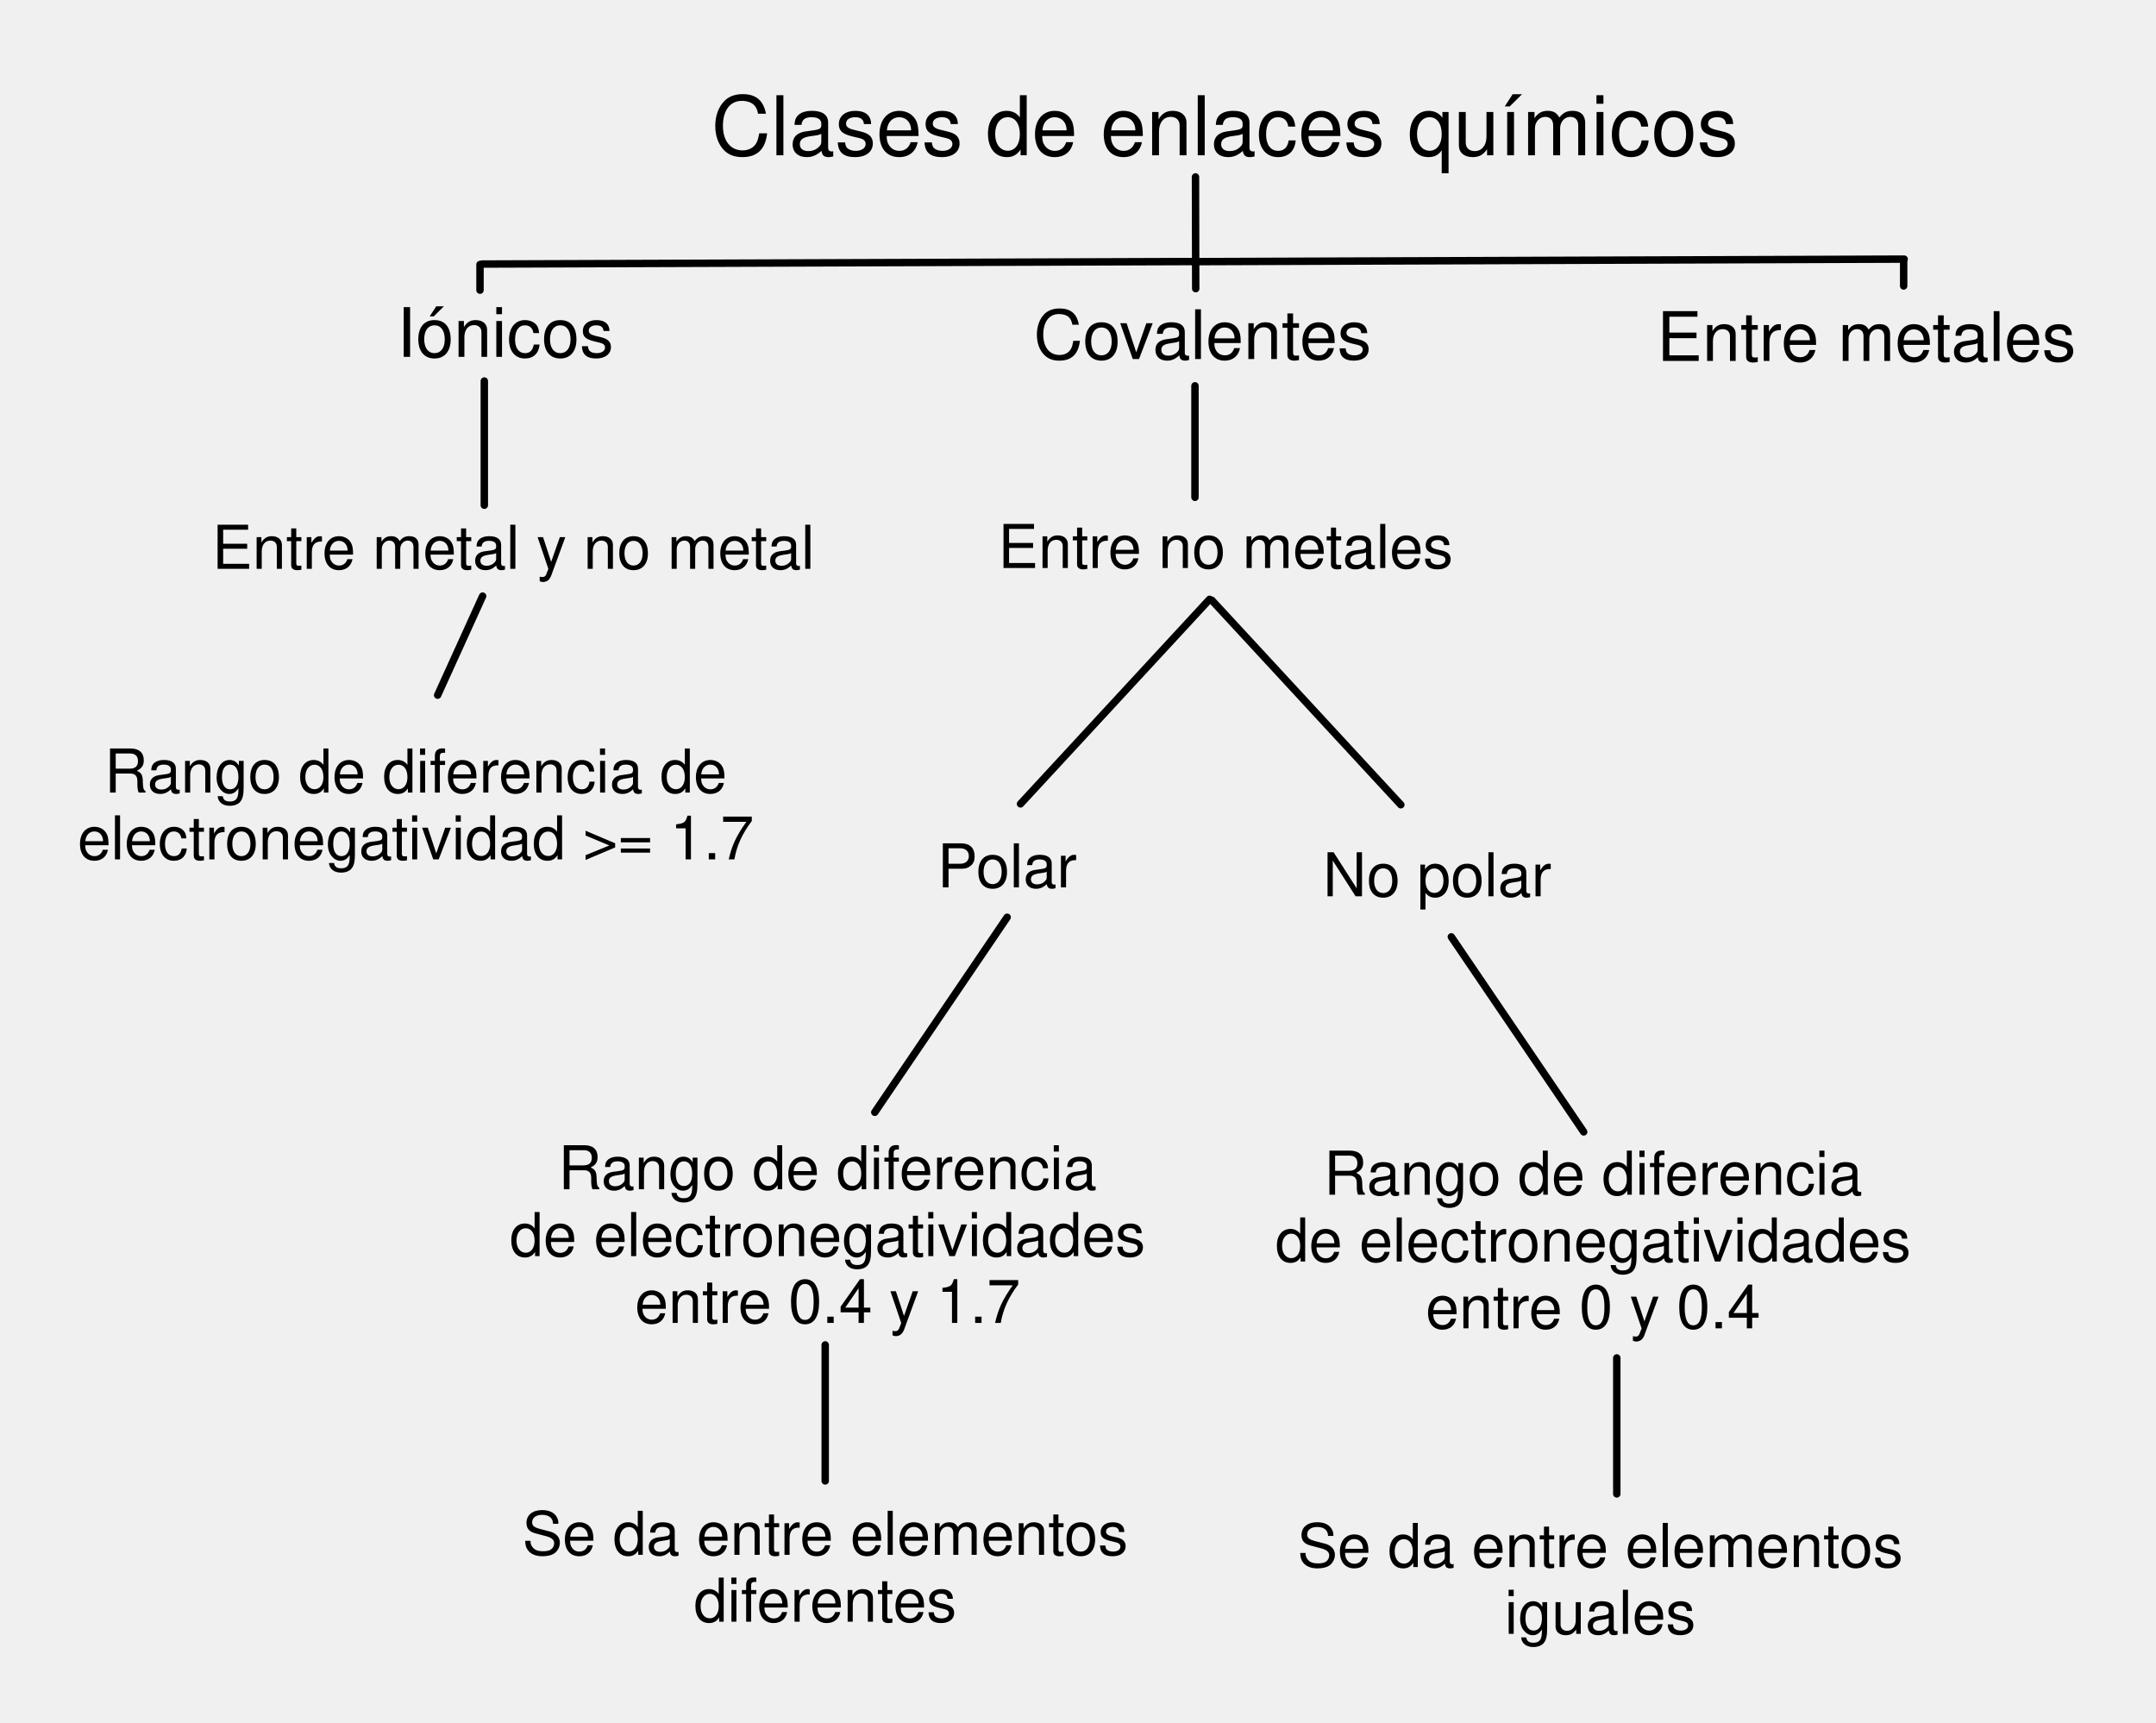
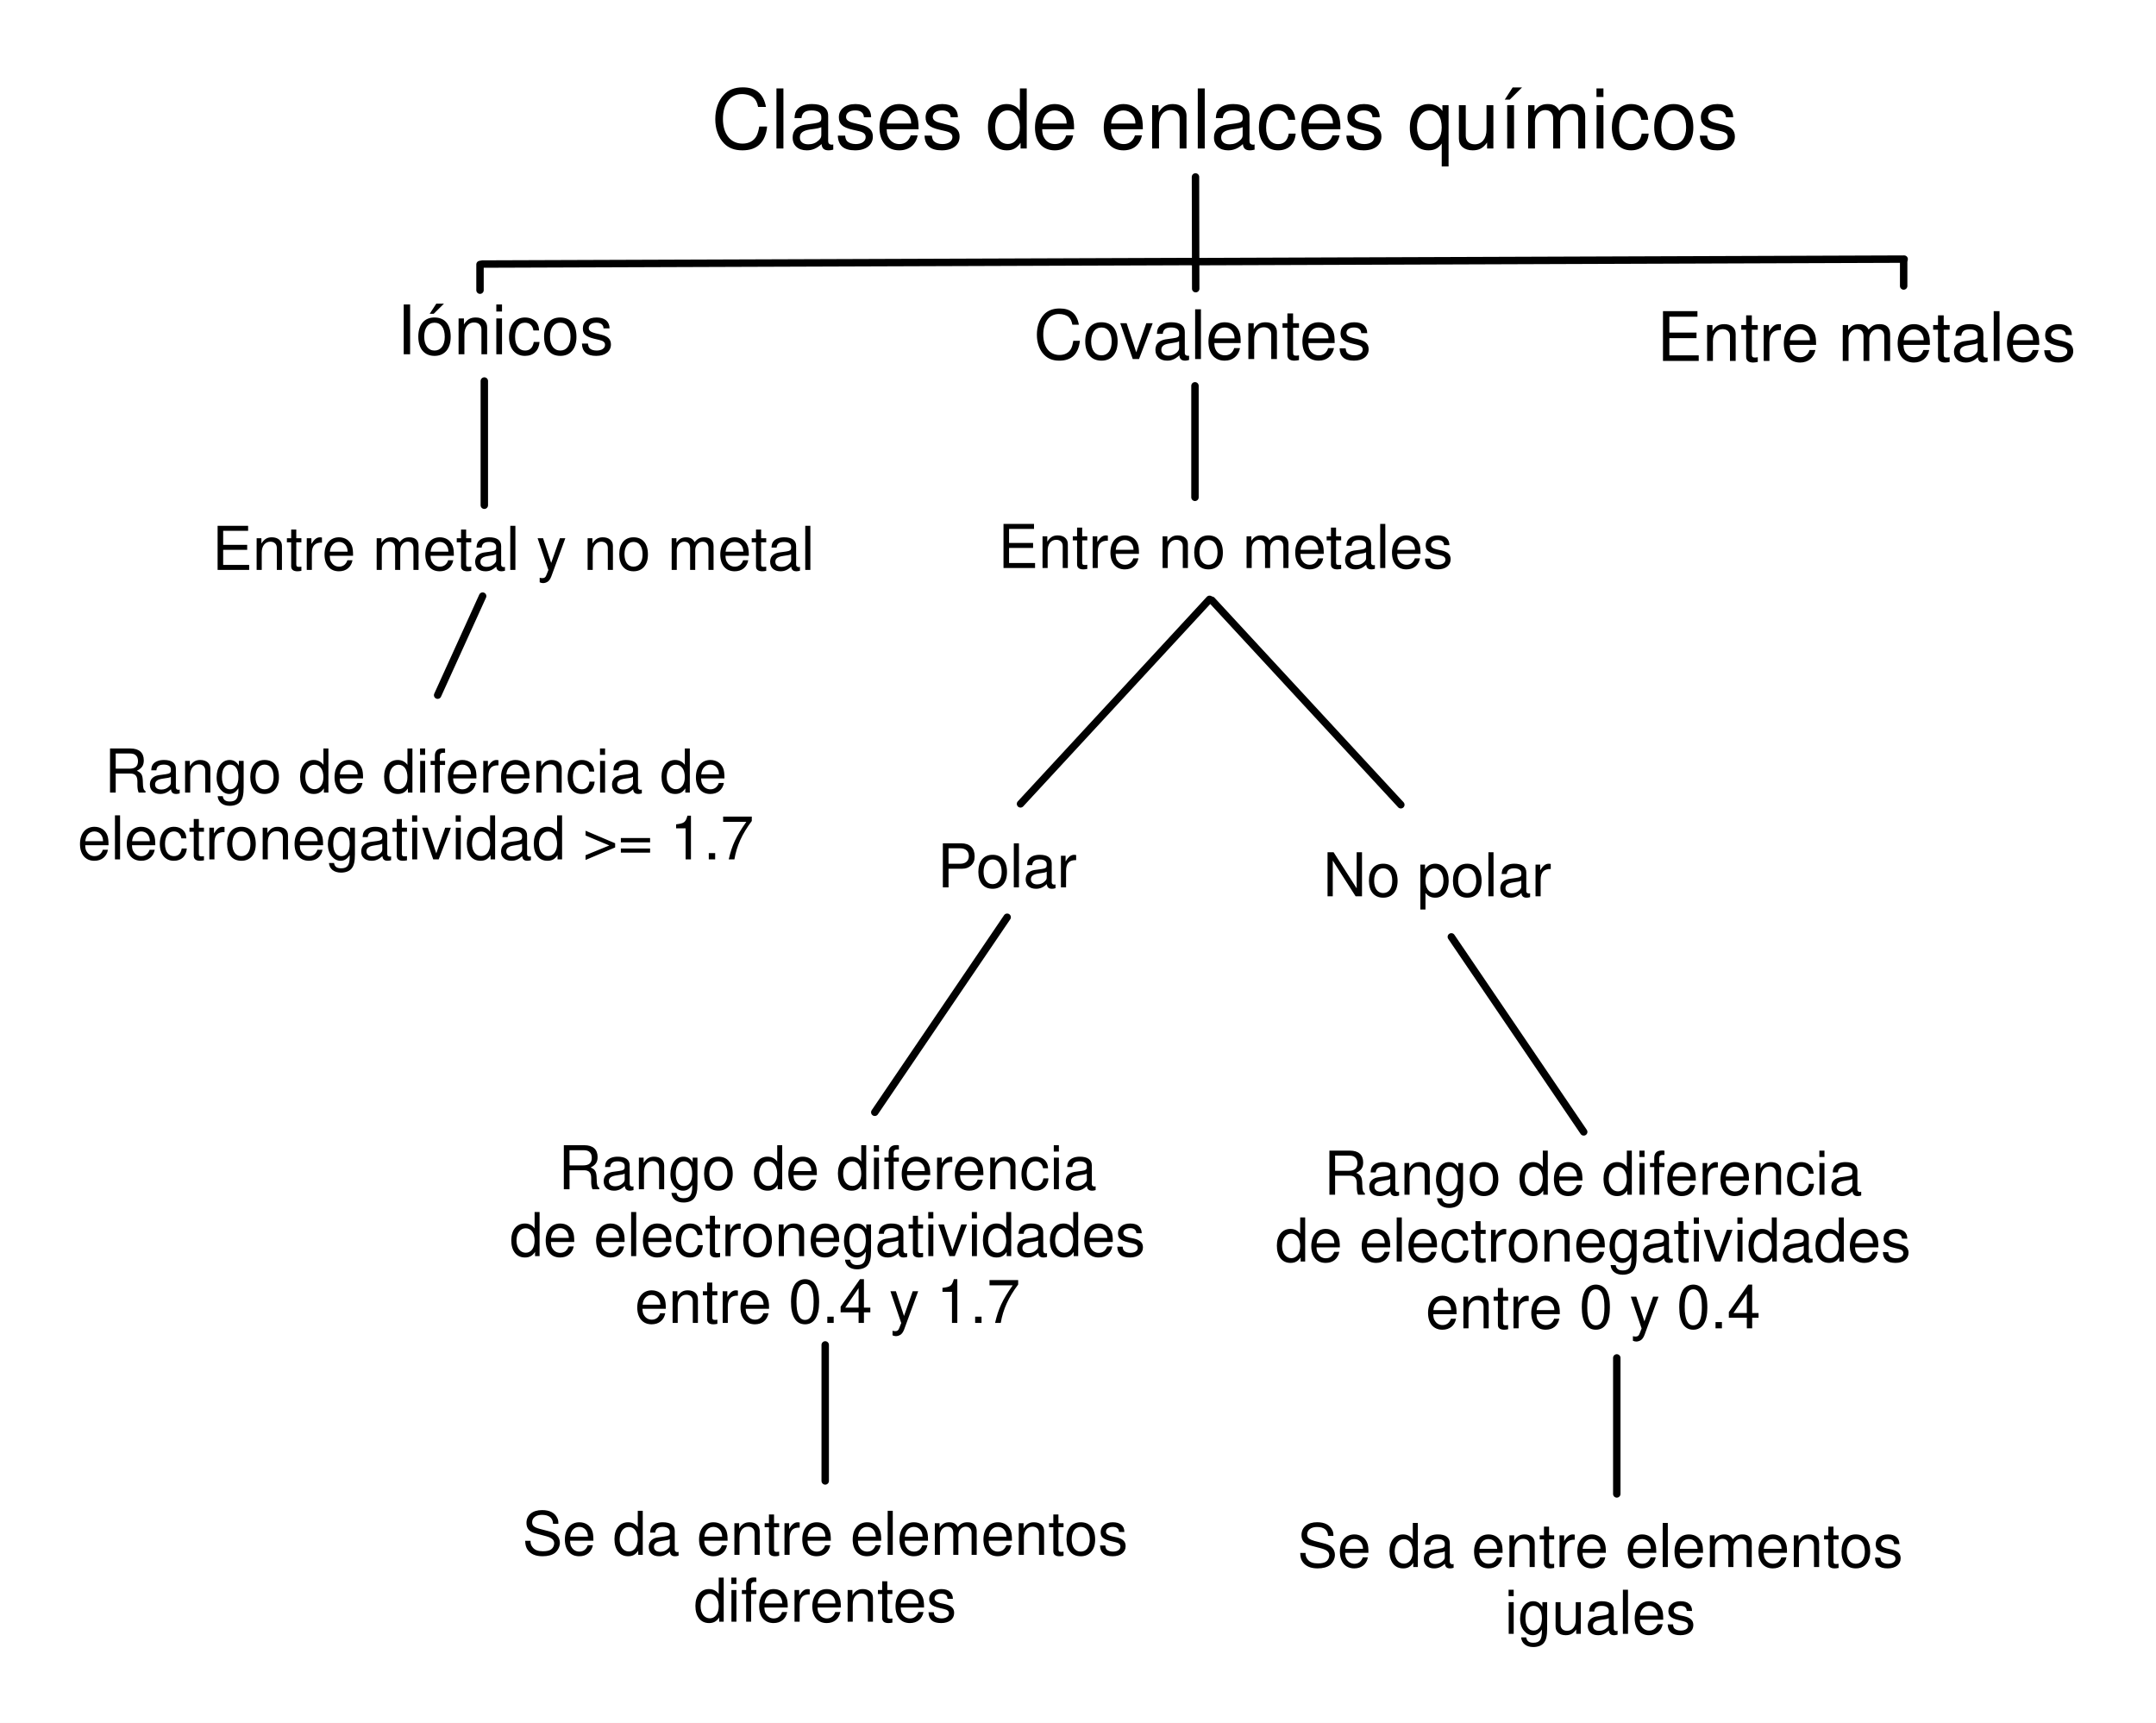
<svg xmlns="http://www.w3.org/2000/svg" version="1.1" viewBox="0 0 290.399 232.074" width="290.399" height="232.074">
  <defs>
    <style class="style-fonts">
      @font-face {
        font-family: "Virgil";
        src: url("https://excalidraw.com/Virgil.woff2");
      }
      @font-face {
        font-family: "Cascadia";
        src: url("https://excalidraw.com/Cascadia.woff2");
      }
    </style>
  </defs>
-   <g transform="translate(95.34602 10) rotate(0 69.62729 6.45551)">
-     <text x="69.627" y="10.911" font-family="Helvetica, Segoe UI Emoji" font-size="11.105px" fill="black" text-anchor="middle" style="white-space: pre;" direction="ltr">Clases de enlaces químicos</text>
+   <rect x="0" y="0" width="290.399" height="232.074" fill="#ffffff" />
+   <g transform="translate(95.47331 10) rotate(0 69.5 6)">
+     <text x="69.5" y="10" font-family="Helvetica, Segoe UI Emoji" font-size="11.105px" fill="black" text-anchor="middle" style="white-space: pre;" direction="ltr">Clases de enlaces químicos</text>
  </g>
  <g stroke-linecap="round">
    <g transform="translate(161.0244 23.83316) rotate(0 0.0164651 7.523376)">
      <path d="M0 0 C0.01 2.51, 0.03 12.54, 0.03 15.05 M0 0 C0.01 2.51, 0.03 12.54, 0.03 15.05" stroke="black" stroke-width="1" fill="none" />
    </g>
  </g>
  <mask />
  <g stroke-linecap="round">
    <g transform="translate(160.7362 35.22754) rotate(0 -47.88637 0.1683203)">
      <path d="M0 0 C-15.96 0.06, -79.81 0.28, -95.77 0.34 M0 0 C-15.96 0.06, -79.81 0.28, -95.77 0.34" stroke="black" stroke-width="1" fill="none" />
    </g>
  </g>
  <mask />
  <g stroke-linecap="round">
    <g transform="translate(256.4766 34.90243) rotate(0 -47.88637 0.1683203)">
      <path d="M0 0 C-15.96 0.06, -79.81 0.28, -95.77 0.34 M0 0 C-15.96 0.06, -79.81 0.28, -95.77 0.34" stroke="black" stroke-width="1" fill="none" />
    </g>
  </g>
  <mask />
-   <g transform="translate(53.11564 39.71815) rotate(0 14.94665 5.17384)">
-     <text x="14.947" y="8.348" font-family="Helvetica, Segoe UI Emoji" font-size="9.198px" fill="black" text-anchor="middle" style="white-space: pre;" direction="ltr">Iónicos</text>
+   <g transform="translate(53.06229 39.71815) rotate(0 15 5)">
+     <text x="15" y="8" font-family="Helvetica, Segoe UI Emoji" font-size="9.198px" fill="black" text-anchor="middle" style="white-space: pre;" direction="ltr">Iónicos</text>
  </g>
-   <g transform="translate(27.98866 69.76392) rotate(0 41.16117 4.425933)">
-     <text x="41.161" y="6.852" font-family="Helvetica, Segoe UI Emoji" font-size="8.142px" fill="black" text-anchor="middle" style="white-space: pre;" direction="ltr">Entre metal y no metal</text>
+   <g transform="translate(28.14983 69.76392) rotate(0 41 4.5)">
+     <text x="41" y="7" font-family="Helvetica, Segoe UI Emoji" font-size="8.142px" fill="black" text-anchor="middle" style="white-space: pre;" direction="ltr">Entre metal y no metal</text>
  </g>
  <g stroke-linecap="round">
    <g transform="translate(65.23469 51.32371) rotate(0 0 8.364163)">
      <path d="M0 0 C0 2.79, 0 13.94, 0 16.73 M0 0 C0 2.79, 0 13.94, 0 16.73" stroke="black" stroke-width="1" fill="none" />
    </g>
  </g>
  <mask />
  <g transform="translate(10 99.75888) rotate(0 46 9)">
    <text x="46" y="7" font-family="Helvetica, Segoe UI Emoji" font-size="8.142px" fill="black" text-anchor="middle" style="white-space: pre;" direction="ltr">Rango de diferencia de </text>
    <text x="46" y="16" font-family="Helvetica, Segoe UI Emoji" font-size="8.142px" fill="black" text-anchor="middle" style="white-space: pre;" direction="ltr">electronegatividad &gt;= 1.7</text>
  </g>
  <g stroke-linecap="round">
    <g transform="translate(64.65401 35.62581) rotate(0 0 1.730575)">
      <path d="M0 0 C0 0.58, 0 2.88, 0 3.46 M0 0 C0 0.58, 0 2.88, 0 3.46" stroke="black" stroke-width="1" fill="none" />
    </g>
  </g>
  <mask />
  <g transform="translate(138.4734 40.36206) rotate(0 23.5 5)">
    <text x="23.5" y="8" font-family="Helvetica, Segoe UI Emoji" font-size="9.198px" fill="black" text-anchor="middle" style="white-space: pre;" direction="ltr">Covalentes</text>
  </g>
  <g stroke-linecap="round">
    <g transform="translate(160.9554 51.96889) rotate(0 0 7.508017)">
      <path d="M0 0 C0 2.5, 0 12.51, 0 15.02 M0 0 C0 2.5, 0 12.51, 0 15.02" stroke="black" stroke-width="1" fill="none" />
    </g>
  </g>
  <mask />
  <g stroke-linecap="round">
    <g transform="translate(65.00738 80.29699) rotate(0 -3.029908 6.671372)">
      <path d="M0 0 C-1.01 2.22, -5.05 11.12, -6.06 13.34 M0 0 C-1.01 2.22, -5.05 11.12, -6.06 13.34" stroke="black" stroke-width="1" fill="none" />
    </g>
  </g>
  <mask />
  <g transform="translate(133.5794 69.50787) rotate(0 31.5 4.5)">
    <text x="31.5" y="7" font-family="Helvetica, Segoe UI Emoji" font-size="8.142px" fill="black" text-anchor="middle" style="white-space: pre;" direction="ltr">Entre no metales</text>
  </g>
  <g stroke-linecap="round">
    <g transform="translate(162.9162 80.73026) rotate(0 -12.73184 13.77333)">
      <path d="M0 0 C-4.24 4.59, -21.22 22.96, -25.46 27.55 M0 0 C-4.24 4.59, -21.22 22.96, -25.46 27.55" stroke="black" stroke-width="1" fill="none" />
    </g>
  </g>
  <mask />
  <g stroke-linecap="round">
    <g transform="translate(163.2195 80.85293) rotate(180 12.73184 13.77333)">
      <path d="M0 0 C4.24 4.59, 21.22 22.96, 25.46 27.55 M0 0 C4.24 4.59, 21.22 22.96, 25.46 27.55" stroke="black" stroke-width="1" fill="none" />
    </g>
  </g>
  <mask />
  <g transform="translate(125.6563 112.5313) rotate(0 10 4.5)">
    <text x="10" y="7" font-family="Helvetica, Segoe UI Emoji" font-size="8.142px" fill="black" text-anchor="middle" style="white-space: pre;" direction="ltr">Polar</text>
  </g>
  <g transform="translate(177.5811 113.7303) rotate(0 16 4.5)">
    <text x="16" y="7" font-family="Helvetica, Segoe UI Emoji" font-size="8.142px" fill="black" text-anchor="middle" style="white-space: pre;" direction="ltr">No polar</text>
  </g>
  <g stroke-linecap="round">
    <g transform="translate(135.6574 123.5531) rotate(0 -8.912621 13.1368)">
      <path d="M0 0 C-2.97 4.38, -14.85 21.89, -17.83 26.27 M0 0 C-2.97 4.38, -14.85 21.89, -17.83 26.27" stroke="black" stroke-width="1" fill="none" />
    </g>
  </g>
  <mask />
  <g transform="translate(68.46791 153.1956) rotate(0 43 13.5)">
    <text x="43" y="7" font-family="Helvetica, Segoe UI Emoji" font-size="8.142px" fill="black" text-anchor="middle" style="white-space: pre;" direction="ltr">Rango de diferencia </text>
    <text x="43" y="16" font-family="Helvetica, Segoe UI Emoji" font-size="8.142px" fill="black" text-anchor="middle" style="white-space: pre;" direction="ltr">de electronegatividades</text>
    <text x="43" y="25" font-family="Helvetica, Segoe UI Emoji" font-size="8.142px" fill="black" text-anchor="middle" style="white-space: pre;" direction="ltr">entre 0.4 y 1.7</text>
  </g>
  <g stroke-linecap="round">
    <g transform="translate(111.1508 181.1596) rotate(0 -0.001116747 9.158449)">
      <path d="M0 0 C0 3.05, 0 15.26, 0 18.32 M0 0 C0 3.05, 0 15.26, 0 18.32" stroke="black" stroke-width="1" fill="none" />
    </g>
  </g>
  <mask />
  <g transform="translate(70.14964 202.4386) rotate(0 41 9)">
    <text x="41" y="7" font-family="Helvetica, Segoe UI Emoji" font-size="8.142px" fill="black" text-anchor="middle" style="white-space: pre;" direction="ltr">Se da entre elementos</text>
    <text x="41" y="16" font-family="Helvetica, Segoe UI Emoji" font-size="8.142px" fill="black" text-anchor="middle" style="white-space: pre;" direction="ltr"> diferentes</text>
  </g>
  <g stroke-linecap="round">
    <g transform="translate(195.4895 126.1916) rotate(180 8.912621 13.1368)">
      <path d="M0 0 C2.97 4.38, 14.85 21.89, 17.83 26.27 M0 0 C2.97 4.38, 14.85 21.89, 17.83 26.27" stroke="black" stroke-width="1" fill="none" />
    </g>
  </g>
  <mask />
  <g transform="translate(171.5867 153.9245) rotate(0 43 13.5)">
    <text x="43" y="7" font-family="Helvetica, Segoe UI Emoji" font-size="8.142px" fill="black" text-anchor="middle" style="white-space: pre;" direction="ltr">Rango de diferencia </text>
    <text x="43" y="16" font-family="Helvetica, Segoe UI Emoji" font-size="8.142px" fill="black" text-anchor="middle" style="white-space: pre;" direction="ltr">de electronegatividades</text>
    <text x="43" y="25" font-family="Helvetica, Segoe UI Emoji" font-size="8.142px" fill="black" text-anchor="middle" style="white-space: pre;" direction="ltr">entre 0 y 0.4</text>
  </g>
  <g stroke-linecap="round">
    <g transform="translate(217.7705 182.9101) rotate(0 -0.001116747 9.158449)">
      <path d="M0 0 C0 3.05, 0 15.26, 0 18.32 M0 0 C0 3.05, 0 15.26, 0 18.32" stroke="black" stroke-width="1" fill="none" />
    </g>
  </g>
  <mask />
  <g transform="translate(174.5415 204.0742) rotate(0 41 9)">
    <text x="41" y="7" font-family="Helvetica, Segoe UI Emoji" font-size="8.142px" fill="black" text-anchor="middle" style="white-space: pre;" direction="ltr">Se da entre elementos</text>
    <text x="41" y="16" font-family="Helvetica, Segoe UI Emoji" font-size="8.142px" fill="black" text-anchor="middle" style="white-space: pre;" direction="ltr"> iguales</text>
  </g>
  <g stroke-linecap="round">
    <g transform="translate(256.4111 35.06204) rotate(0 0 1.730575)">
      <path d="M0 0 C0 0.58, 0 2.88, 0 3.46 M0 0 C0 0.58, 0 2.88, 0 3.46" stroke="black" stroke-width="1" fill="none" />
    </g>
  </g>
  <mask />
  <g transform="translate(222.399 40.61399) rotate(0 29 5)">
    <text x="29" y="8" font-family="Helvetica, Segoe UI Emoji" font-size="9.198px" fill="black" text-anchor="middle" style="white-space: pre;" direction="ltr">Entre metales</text>
  </g>
</svg>
